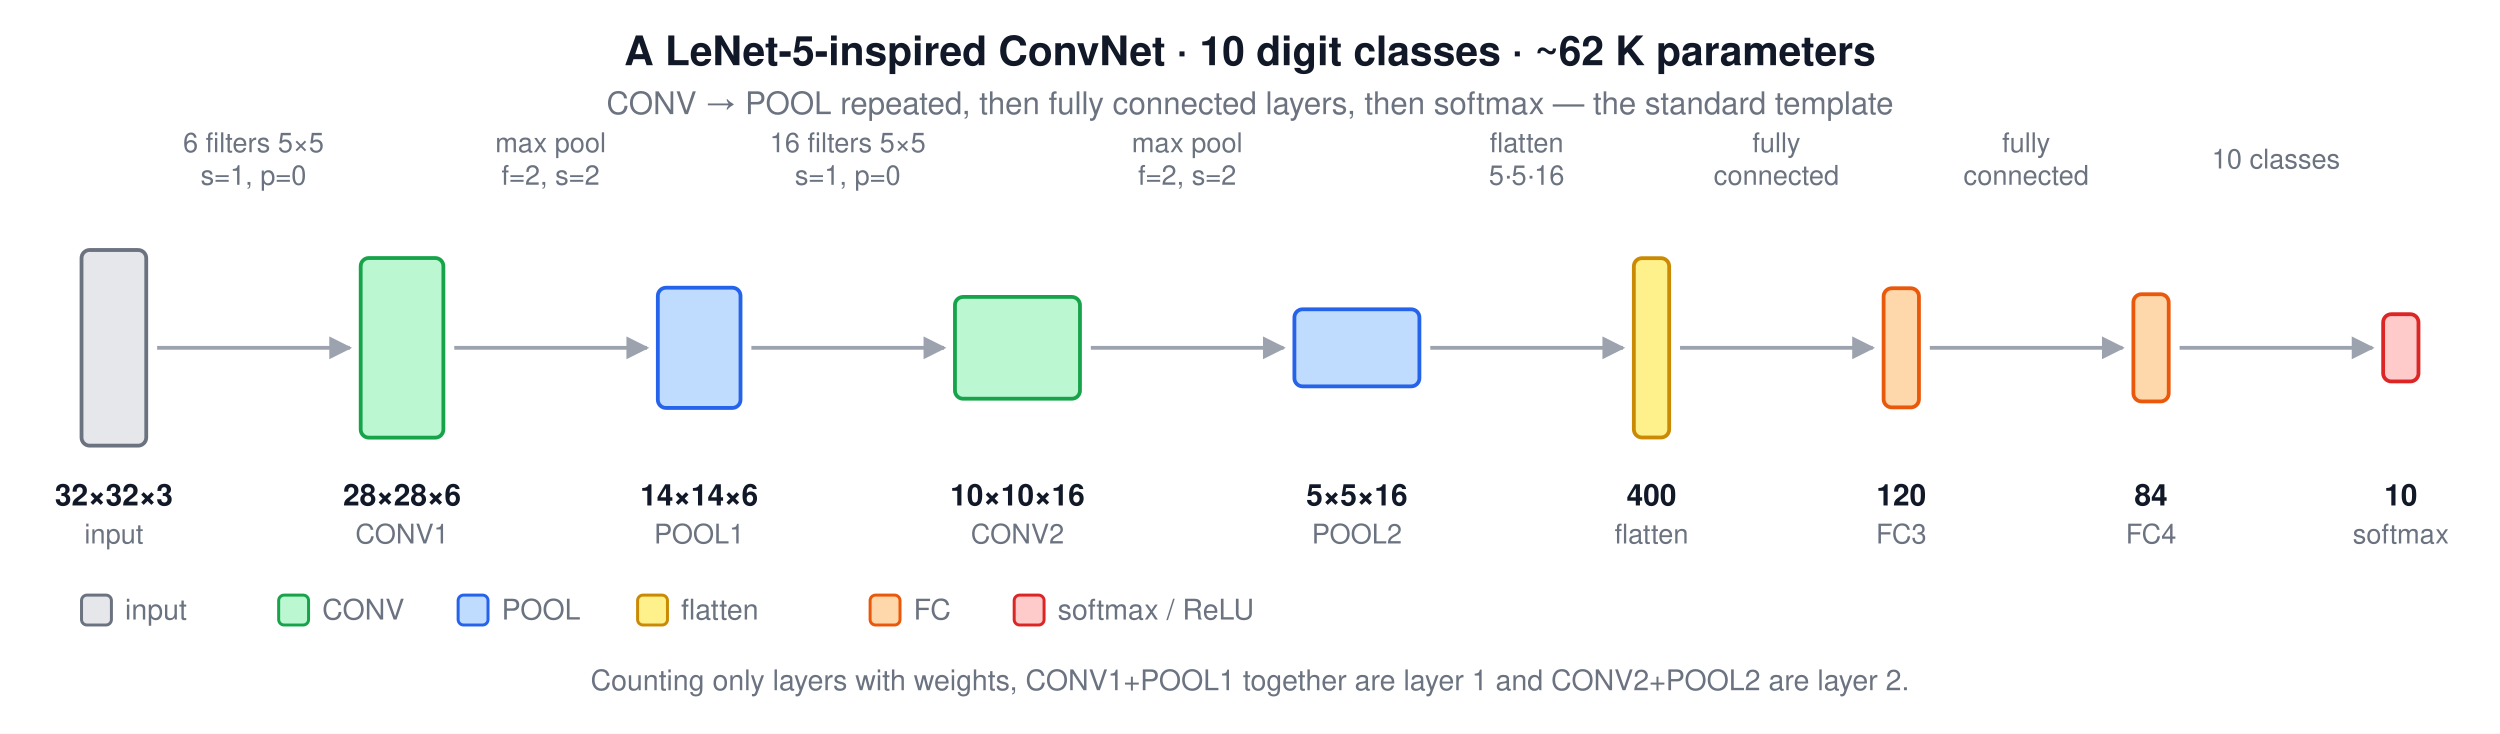
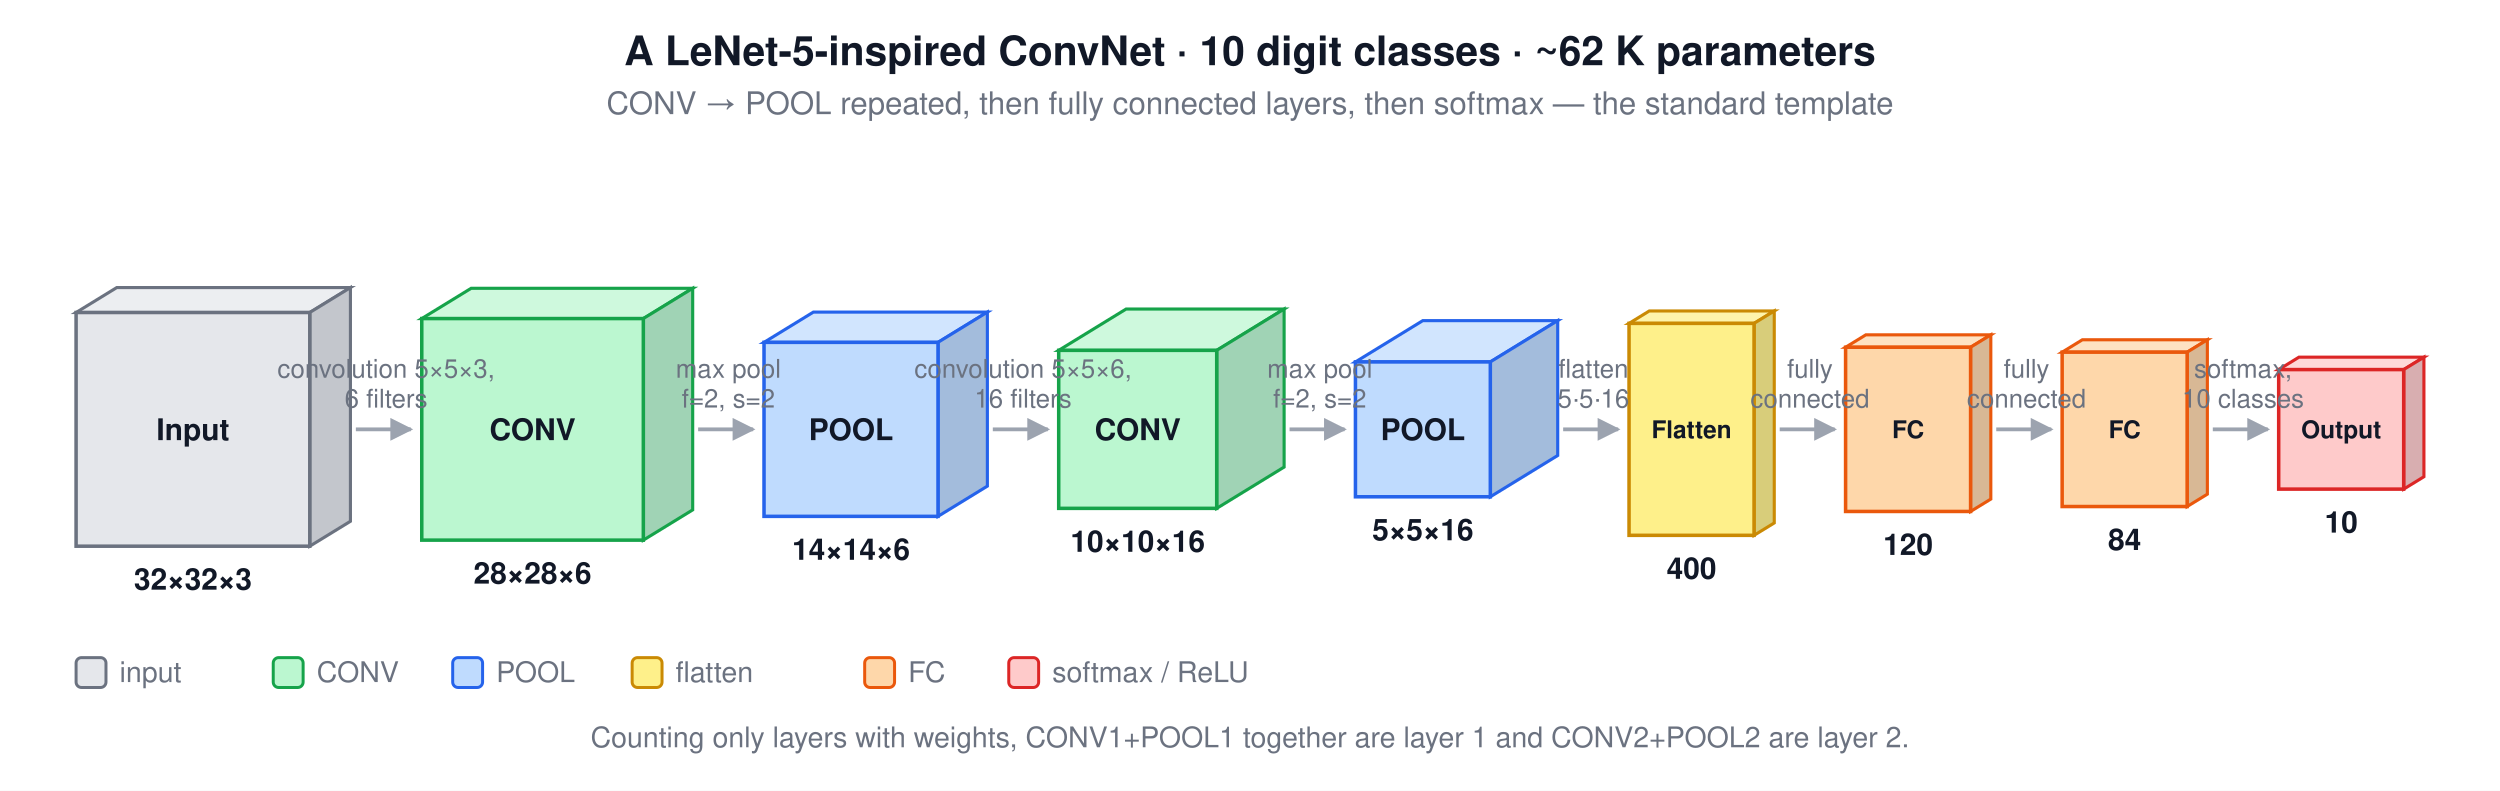
- <svg xmlns="http://www.w3.org/2000/svg" viewBox="0 0 920 270" width="920" height="270">
+ <svg xmlns="http://www.w3.org/2000/svg" viewBox="0 0 920 291" width="920" height="291">
  <defs>
    <marker id="ah" viewBox="0 0 10 10" refX="9" refY="5" markerWidth="6" markerHeight="6" orient="auto-start-reverse">
      <path d="M0,0 L10,5 L0,10 z" fill="#9ca3af" />
    </marker>
  </defs>
-   <rect width="920" height="270" fill="#ffffff" />
+   <rect width="920" height="291" fill="#ffffff" />
  <g font-family="Segoe UI, system-ui, -apple-system, Helvetica, Arial, sans-serif" fill="#111827" font-size="12">
    <text x="460" y="24" font-size="15" text-anchor="middle" fill="#111827" font-weight="600">A LeNet-5-inspired ConvNet  ·  10 digit classes  ·  ~62 K parameters</text>
    <text x="460" y="42" font-size="11.5" text-anchor="middle" fill="#6b7280" font-weight="normal">CONV → POOL repeated, then fully connected layers, then softmax — the standard template</text>
-     <rect x="30" y="92" width="23.819" height="72" rx="3" fill="#e5e7eb" stroke="#6b7280" stroke-width="1.4" />
-     <text x="41.91" y="186" font-size="11" text-anchor="middle" fill="#111827" font-weight="600">32×32×3</text>
-     <text x="41.91" y="200" font-size="10" text-anchor="middle" fill="#6b7280" font-weight="normal">input</text>
-     <rect x="132.734" y="94.951" width="30.431" height="66.099" rx="3" fill="#bbf7d0" stroke="#16a34a" stroke-width="1.4" />
-     <text x="147.95" y="186" font-size="11" text-anchor="middle" fill="#111827" font-weight="600">28×28×6</text>
-     <text x="147.95" y="200" font-size="10" text-anchor="middle" fill="#6b7280" font-weight="normal">CONV1</text>
-     <rect x="242.08" y="105.88" width="30.431" height="44.239" rx="3" fill="#bfdbfe" stroke="#2563eb" stroke-width="1.4" />
-     <text x="257.295" y="186" font-size="11" text-anchor="middle" fill="#111827" font-weight="600">14×14×6</text>
-     <text x="257.295" y="200" font-size="10" text-anchor="middle" fill="#6b7280" font-weight="normal">POOL1</text>
-     <rect x="351.425" y="109.268" width="46" height="37.464" rx="3" fill="#bbf7d0" stroke="#16a34a" stroke-width="1.4" />
-     <text x="374.425" y="186" font-size="11" text-anchor="middle" fill="#111827" font-weight="600">10×10×16</text>
-     <text x="374.425" y="200" font-size="10" text-anchor="middle" fill="#6b7280" font-weight="normal">CONV2</text>
-     <rect x="476.34" y="113.824" width="46" height="28.353" rx="3" fill="#bfdbfe" stroke="#2563eb" stroke-width="1.4" />
-     <text x="499.34" y="186" font-size="11" text-anchor="middle" fill="#111827" font-weight="600">5×5×16</text>
-     <text x="499.34" y="200" font-size="10" text-anchor="middle" fill="#6b7280" font-weight="normal">POOL2</text>
-     <rect x="601.255" y="95" width="13" height="66" rx="3" fill="#fef08a" stroke="#ca8a04" stroke-width="1.4" />
-     <text x="607.755" y="186" font-size="11" text-anchor="middle" fill="#111827" font-weight="600">400</text>
-     <text x="607.755" y="200" font-size="10" text-anchor="middle" fill="#6b7280" font-weight="normal">flatten</text>
-     <rect x="693.17" y="106.081" width="13" height="43.838" rx="3" fill="#fed7aa" stroke="#ea580c" stroke-width="1.4" />
-     <text x="699.67" y="186" font-size="11" text-anchor="middle" fill="#111827" font-weight="600">120</text>
-     <text x="699.67" y="200" font-size="10" text-anchor="middle" fill="#6b7280" font-weight="normal">FC3</text>
-     <rect x="785.085" y="108.273" width="13" height="39.455" rx="3" fill="#fed7aa" stroke="#ea580c" stroke-width="1.4" />
-     <text x="791.585" y="186" font-size="11" text-anchor="middle" fill="#111827" font-weight="600">84</text>
-     <text x="791.585" y="200" font-size="10" text-anchor="middle" fill="#6b7280" font-weight="normal">FC4</text>
-     <rect x="877" y="115.626" width="13" height="24.748" rx="3" fill="#fecaca" stroke="#dc2626" stroke-width="1.4" />
-     <text x="883.5" y="186" font-size="11" text-anchor="middle" fill="#111827" font-weight="600">10</text>
-     <text x="883.5" y="200" font-size="10" text-anchor="middle" fill="#6b7280" font-weight="normal">softmax</text>
-     <line x1="57.819" y1="128" x2="128.734" y2="128" stroke="#9ca3af" stroke-width="1.4" marker-end="url(#ah)" />
-     <text x="93.277" y="56" font-size="10" text-anchor="middle" fill="#6b7280" font-weight="normal">6 filters 5×5</text>
-     <text x="93.277" y="68" font-size="10" text-anchor="middle" fill="#6b7280" font-weight="normal">s=1, p=0</text>
-     <line x1="167.165" y1="128" x2="238.08" y2="128" stroke="#9ca3af" stroke-width="1.4" marker-end="url(#ah)" />
-     <text x="202.622" y="56" font-size="10" text-anchor="middle" fill="#6b7280" font-weight="normal">max pool</text>
-     <text x="202.622" y="68" font-size="10" text-anchor="middle" fill="#6b7280" font-weight="normal">f=2, s=2</text>
-     <line x1="276.511" y1="128" x2="347.425" y2="128" stroke="#9ca3af" stroke-width="1.4" marker-end="url(#ah)" />
-     <text x="311.968" y="56" font-size="10" text-anchor="middle" fill="#6b7280" font-weight="normal">16 filters 5×5</text>
-     <text x="311.968" y="68" font-size="10" text-anchor="middle" fill="#6b7280" font-weight="normal">s=1, p=0</text>
-     <line x1="401.425" y1="128" x2="472.34" y2="128" stroke="#9ca3af" stroke-width="1.4" marker-end="url(#ah)" />
-     <text x="436.883" y="56" font-size="10" text-anchor="middle" fill="#6b7280" font-weight="normal">max pool</text>
-     <text x="436.883" y="68" font-size="10" text-anchor="middle" fill="#6b7280" font-weight="normal">f=2, s=2</text>
-     <line x1="526.34" y1="128" x2="597.255" y2="128" stroke="#9ca3af" stroke-width="1.4" marker-end="url(#ah)" />
-     <text x="561.798" y="56" font-size="10" text-anchor="middle" fill="#6b7280" font-weight="normal">flatten</text>
-     <text x="561.798" y="68" font-size="10" text-anchor="middle" fill="#6b7280" font-weight="normal">5·5·16</text>
-     <line x1="618.255" y1="128" x2="689.17" y2="128" stroke="#9ca3af" stroke-width="1.4" marker-end="url(#ah)" />
-     <text x="653.713" y="56" font-size="10" text-anchor="middle" fill="#6b7280" font-weight="normal">fully</text>
-     <text x="653.713" y="68" font-size="10" text-anchor="middle" fill="#6b7280" font-weight="normal">connected</text>
-     <line x1="710.17" y1="128" x2="781.085" y2="128" stroke="#9ca3af" stroke-width="1.4" marker-end="url(#ah)" />
-     <text x="745.628" y="56" font-size="10" text-anchor="middle" fill="#6b7280" font-weight="normal">fully</text>
-     <text x="745.628" y="68" font-size="10" text-anchor="middle" fill="#6b7280" font-weight="normal">connected</text>
-     <line x1="802.085" y1="128" x2="873" y2="128" stroke="#9ca3af" stroke-width="1.4" marker-end="url(#ah)" />
-     <text x="837.543" y="62" font-size="10" text-anchor="middle" fill="#6b7280" font-weight="normal">10 classes</text>
-     <rect x="30" y="219" width="11" height="11" rx="2" fill="#e5e7eb" stroke="#6b7280" stroke-width="1.1" />
-     <text x="46" y="228" font-size="10.5" text-anchor="start" fill="#6b7280" font-weight="normal">input</text>
-     <rect x="102.55" y="219" width="11" height="11" rx="2" fill="#bbf7d0" stroke="#16a34a" stroke-width="1.1" />
-     <text x="118.55" y="228" font-size="10.5" text-anchor="start" fill="#6b7280" font-weight="normal">CONV</text>
-     <rect x="168.59" y="219" width="11" height="11" rx="2" fill="#bfdbfe" stroke="#2563eb" stroke-width="1.1" />
-     <text x="184.59" y="228" font-size="10.5" text-anchor="start" fill="#6b7280" font-weight="normal">POOL</text>
-     <rect x="234.63" y="219" width="11" height="11" rx="2" fill="#fef08a" stroke="#ca8a04" stroke-width="1.1" />
-     <text x="250.63" y="228" font-size="10.5" text-anchor="start" fill="#6b7280" font-weight="normal">flatten</text>
-     <rect x="320.2" y="219" width="11" height="11" rx="2" fill="#fed7aa" stroke="#ea580c" stroke-width="1.1" />
-     <text x="336.2" y="228" font-size="10.5" text-anchor="start" fill="#6b7280" font-weight="normal">FC</text>
-     <rect x="373.22" y="219" width="11" height="11" rx="2" fill="#fecaca" stroke="#dc2626" stroke-width="1.1" />
-     <text x="389.22" y="228" font-size="10.5" text-anchor="start" fill="#6b7280" font-weight="normal">softmax / ReLU</text>
-     <text x="460" y="254" font-size="10.5" text-anchor="middle" fill="#6b7280" font-weight="normal">Counting only layers with weights, CONV1+POOL1 together are layer 1 and CONV2+POOL2 are layer 2.</text>
+     <polygon points="28,115 42.957,105.833 128.957,105.833 114,115" fill="#eceef1" stroke="#6b7280" stroke-width="1.15" />
+     <polygon points="114,115 128.957,105.833 128.957,191.833 114,201" fill="#c3c6cc" stroke="#6b7280" stroke-width="1.15" />
+     <polygon points="28,115 114,115 114,201 28,201" fill="#e5e7eb" stroke="#6b7280" stroke-width="1.3" />
+     <text x="71" y="161.96" font-size="11" text-anchor="middle" fill="#111827" font-weight="600">Input</text>
+     <text x="71" y="217" font-size="11" text-anchor="middle" fill="#111827" font-weight="600">32×32×3</text>
+     <polygon points="155.208,117.231 173.37,106.099 254.908,106.099 236.746,117.231" fill="#cef9dd" stroke="#16a34a" stroke-width="1.15" />
+     <polygon points="236.746,117.231 254.908,106.099 254.908,187.637 236.746,198.769" fill="#a0d3b5" stroke="#16a34a" stroke-width="1.15" />
+     <polygon points="155.208,117.231 236.746,117.231 236.746,198.769 155.208,198.769" fill="#bbf7d0" stroke="#16a34a" stroke-width="1.3" />
+     <text x="195.977" y="161.96" font-size="11" text-anchor="middle" fill="#111827" font-weight="600">CONV</text>
+     <text x="195.977" y="214.769" font-size="11" text-anchor="middle" fill="#111827" font-weight="600">28×28×6</text>
+     <polygon points="281.159,125.984 299.321,114.852 363.353,114.852 345.191,125.984" fill="#d1e5fe" stroke="#2563eb" stroke-width="1.15" />
+     <polygon points="345.191,125.984 363.353,114.852 363.353,178.884 345.191,190.016" fill="#a3bcdc" stroke="#2563eb" stroke-width="1.15" />
+     <polygon points="281.159,125.984 345.191,125.984 345.191,190.016 281.159,190.016" fill="#bfdbfe" stroke="#2563eb" stroke-width="1.3" />
+     <text x="313.175" y="161.96" font-size="11" text-anchor="middle" fill="#111827" font-weight="600">POOL</text>
+     <text x="313.175" y="206.016" font-size="11" text-anchor="middle" fill="#111827" font-weight="600">14×14×6</text>
+     <polygon points="389.604,128.925 414.404,113.725 472.553,113.725 447.753,128.925" fill="#cef9dd" stroke="#16a34a" stroke-width="1.15" />
+     <polygon points="447.753,128.925 472.553,113.725 472.553,171.875 447.753,187.075" fill="#a0d3b5" stroke="#16a34a" stroke-width="1.15" />
+     <polygon points="389.604,128.925 447.753,128.925 447.753,187.075 389.604,187.075" fill="#bbf7d0" stroke="#16a34a" stroke-width="1.3" />
+     <text x="418.679" y="161.96" font-size="11" text-anchor="middle" fill="#111827" font-weight="600">CONV</text>
+     <text x="418.679" y="203.075" font-size="11" text-anchor="middle" fill="#111827" font-weight="600">10×10×16</text>
+     <polygon points="498.804,133.183 523.604,117.983 573.238,117.983 548.438,133.183" fill="#d1e5fe" stroke="#2563eb" stroke-width="1.15" />
+     <polygon points="548.438,133.183 573.238,117.983 573.238,167.617 548.438,182.817" fill="#a3bcdc" stroke="#2563eb" stroke-width="1.15" />
+     <polygon points="498.804,133.183 548.438,133.183 548.438,182.817 498.804,182.817" fill="#bfdbfe" stroke="#2563eb" stroke-width="1.3" />
+     <text x="523.621" y="161.96" font-size="11" text-anchor="middle" fill="#111827" font-weight="600">POOL</text>
+     <text x="523.621" y="198.817" font-size="11" text-anchor="middle" fill="#111827" font-weight="600">5×5×16</text>
+     <polygon points="599.489,119 606.929,114.44 652.929,114.44 645.489,119" fill="#fef4ab" stroke="#ca8a04" stroke-width="1.15" />
+     <polygon points="645.489,119 652.929,114.44 652.929,192.44 645.489,197" fill="#d8cd7a" stroke="#ca8a04" stroke-width="1.15" />
+     <polygon points="599.489,119 645.489,119 645.489,197 599.489,197" fill="#fef08a" stroke="#ca8a04" stroke-width="1.3" />
+     <text x="622.489" y="161.24" font-size="9" text-anchor="middle" fill="#111827" font-weight="600">Flatten</text>
+     <text x="622.489" y="213" font-size="11" text-anchor="middle" fill="#111827" font-weight="600">400</text>
+     <polygon points="679.179,127.784 686.619,123.224 732.619,123.224 725.179,127.784" fill="#fee2c2" stroke="#ea580c" stroke-width="1.15" />
+     <polygon points="725.179,127.784 732.619,123.224 732.619,183.656 725.179,188.216" fill="#d8b895" stroke="#ea580c" stroke-width="1.15" />
+     <polygon points="679.179,127.784 725.179,127.784 725.179,188.216 679.179,188.216" fill="#fed7aa" stroke="#ea580c" stroke-width="1.3" />
+     <text x="702.179" y="161.24" font-size="9" text-anchor="middle" fill="#111827" font-weight="600">FC</text>
+     <text x="702.179" y="204.216" font-size="11" text-anchor="middle" fill="#111827" font-weight="600">120</text>
+     <polygon points="758.87,129.596 766.31,125.036 812.31,125.036 804.87,129.596" fill="#fee2c2" stroke="#ea580c" stroke-width="1.15" />
+     <polygon points="804.87,129.596 812.31,125.036 812.31,181.844 804.87,186.404" fill="#d8b895" stroke="#ea580c" stroke-width="1.15" />
+     <polygon points="758.87,129.596 804.87,129.596 804.87,186.404 758.87,186.404" fill="#fed7aa" stroke="#ea580c" stroke-width="1.3" />
+     <text x="781.87" y="161.24" font-size="9" text-anchor="middle" fill="#111827" font-weight="600">FC</text>
+     <text x="781.87" y="202.404" font-size="11" text-anchor="middle" fill="#111827" font-weight="600">84</text>
+     <polygon points="838.56,136.007 846,131.447 892,131.447 884.56,136.007" fill="#fed9d9" stroke="#dc2626" stroke-width="1.15" />
+     <polygon points="884.56,136.007 892,131.447 892,175.433 884.56,179.993" fill="#d8aeb0" stroke="#dc2626" stroke-width="1.15" />
+     <polygon points="838.56,136.007 884.56,136.007 884.56,179.993 838.56,179.993" fill="#fecaca" stroke="#dc2626" stroke-width="1.3" />
+     <text x="861.56" y="161.24" font-size="9" text-anchor="middle" fill="#111827" font-weight="600">Output</text>
+     <text x="861.56" y="195.993" font-size="11" text-anchor="middle" fill="#111827" font-weight="600">10</text>
+     <line x1="130.957" y1="158" x2="151.208" y2="158" stroke="#9ca3af" stroke-width="1.4" marker-end="url(#ah)" />
+     <text x="142.082" y="139" font-size="9.5" text-anchor="middle" fill="#6b7280" font-weight="normal">convolution 5×5×3,</text>
+     <text x="142.082" y="150" font-size="9.5" text-anchor="middle" fill="#6b7280" font-weight="normal">6 filters</text>
+     <line x1="256.908" y1="158" x2="277.159" y2="158" stroke="#9ca3af" stroke-width="1.4" marker-end="url(#ah)" />
+     <text x="268.034" y="139" font-size="9.5" text-anchor="middle" fill="#6b7280" font-weight="normal">max pool</text>
+     <text x="268.034" y="150" font-size="9.5" text-anchor="middle" fill="#6b7280" font-weight="normal">f=2, s=2</text>
+     <line x1="365.353" y1="158" x2="385.604" y2="158" stroke="#9ca3af" stroke-width="1.4" marker-end="url(#ah)" />
+     <text x="376.479" y="139" font-size="9.5" text-anchor="middle" fill="#6b7280" font-weight="normal">convolution 5×5×6,</text>
+     <text x="376.479" y="150" font-size="9.5" text-anchor="middle" fill="#6b7280" font-weight="normal">16 filters</text>
+     <line x1="474.553" y1="158" x2="494.804" y2="158" stroke="#9ca3af" stroke-width="1.4" marker-end="url(#ah)" />
+     <text x="485.679" y="139" font-size="9.5" text-anchor="middle" fill="#6b7280" font-weight="normal">max pool</text>
+     <text x="485.679" y="150" font-size="9.5" text-anchor="middle" fill="#6b7280" font-weight="normal">f=2, s=2</text>
+     <line x1="575.238" y1="158" x2="595.489" y2="158" stroke="#9ca3af" stroke-width="1.4" marker-end="url(#ah)" />
+     <text x="586.364" y="139" font-size="9.5" text-anchor="middle" fill="#6b7280" font-weight="normal">flatten</text>
+     <text x="586.364" y="150" font-size="9.5" text-anchor="middle" fill="#6b7280" font-weight="normal">5·5·16</text>
+     <line x1="654.929" y1="158" x2="675.179" y2="158" stroke="#9ca3af" stroke-width="1.4" marker-end="url(#ah)" />
+     <text x="666.054" y="139" font-size="9.5" text-anchor="middle" fill="#6b7280" font-weight="normal">fully</text>
+     <text x="666.054" y="150" font-size="9.5" text-anchor="middle" fill="#6b7280" font-weight="normal">connected</text>
+     <line x1="734.619" y1="158" x2="754.87" y2="158" stroke="#9ca3af" stroke-width="1.4" marker-end="url(#ah)" />
+     <text x="745.744" y="139" font-size="9.5" text-anchor="middle" fill="#6b7280" font-weight="normal">fully</text>
+     <text x="745.744" y="150" font-size="9.5" text-anchor="middle" fill="#6b7280" font-weight="normal">connected</text>
+     <line x1="814.31" y1="158" x2="834.56" y2="158" stroke="#9ca3af" stroke-width="1.4" marker-end="url(#ah)" />
+     <text x="825.435" y="139" font-size="9.5" text-anchor="middle" fill="#6b7280" font-weight="normal">softmax,</text>
+     <text x="825.435" y="150" font-size="9.5" text-anchor="middle" fill="#6b7280" font-weight="normal">10 classes</text>
+     <rect x="28" y="242" width="11" height="11" rx="2" fill="#e5e7eb" stroke="#6b7280" stroke-width="1.1" />
+     <text x="44" y="251" font-size="10.5" text-anchor="start" fill="#6b7280" font-weight="normal">input</text>
+     <rect x="100.55" y="242" width="11" height="11" rx="2" fill="#bbf7d0" stroke="#16a34a" stroke-width="1.1" />
+     <text x="116.55" y="251" font-size="10.5" text-anchor="start" fill="#6b7280" font-weight="normal">CONV</text>
+     <rect x="166.59" y="242" width="11" height="11" rx="2" fill="#bfdbfe" stroke="#2563eb" stroke-width="1.1" />
+     <text x="182.59" y="251" font-size="10.5" text-anchor="start" fill="#6b7280" font-weight="normal">POOL</text>
+     <rect x="232.63" y="242" width="11" height="11" rx="2" fill="#fef08a" stroke="#ca8a04" stroke-width="1.1" />
+     <text x="248.63" y="251" font-size="10.5" text-anchor="start" fill="#6b7280" font-weight="normal">flatten</text>
+     <rect x="318.2" y="242" width="11" height="11" rx="2" fill="#fed7aa" stroke="#ea580c" stroke-width="1.1" />
+     <text x="334.2" y="251" font-size="10.5" text-anchor="start" fill="#6b7280" font-weight="normal">FC</text>
+     <rect x="371.22" y="242" width="11" height="11" rx="2" fill="#fecaca" stroke="#dc2626" stroke-width="1.1" />
+     <text x="387.22" y="251" font-size="10.5" text-anchor="start" fill="#6b7280" font-weight="normal">softmax / ReLU</text>
+     <text x="460" y="275" font-size="10.5" text-anchor="middle" fill="#6b7280" font-weight="normal">Counting only layers with weights, CONV1+POOL1 together are layer 1 and CONV2+POOL2 are layer 2.</text>
  </g>
</svg>
